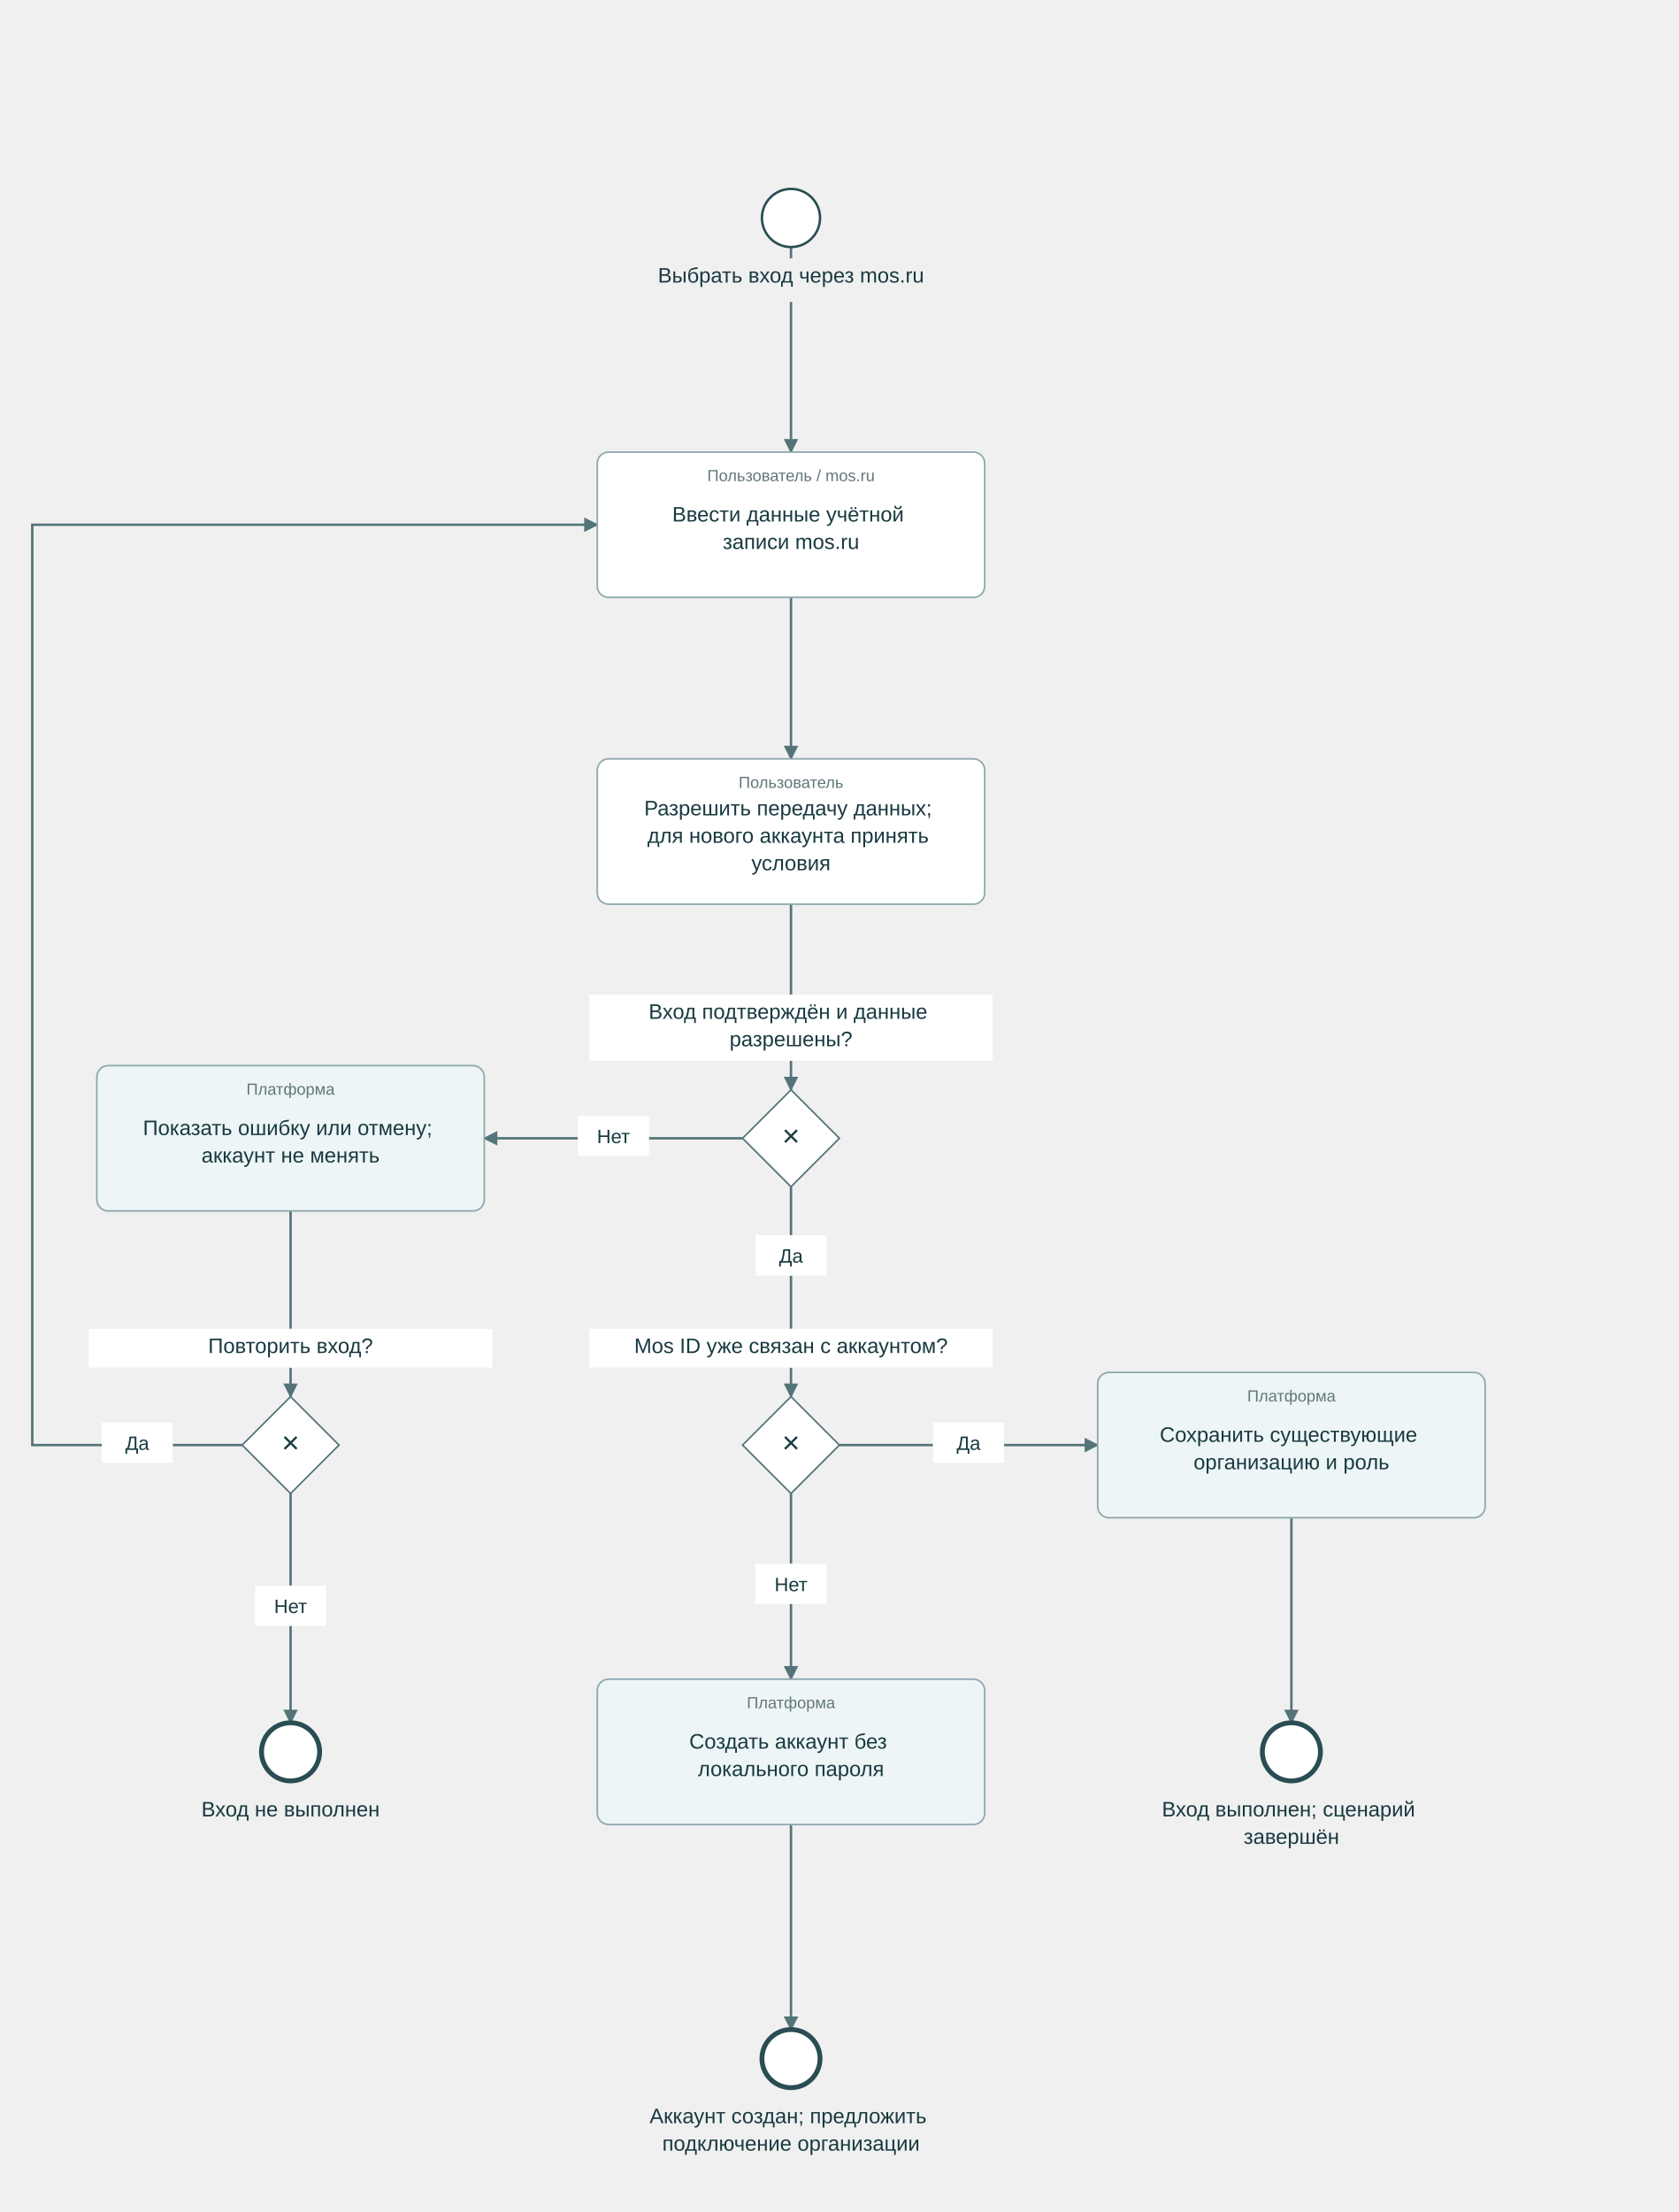
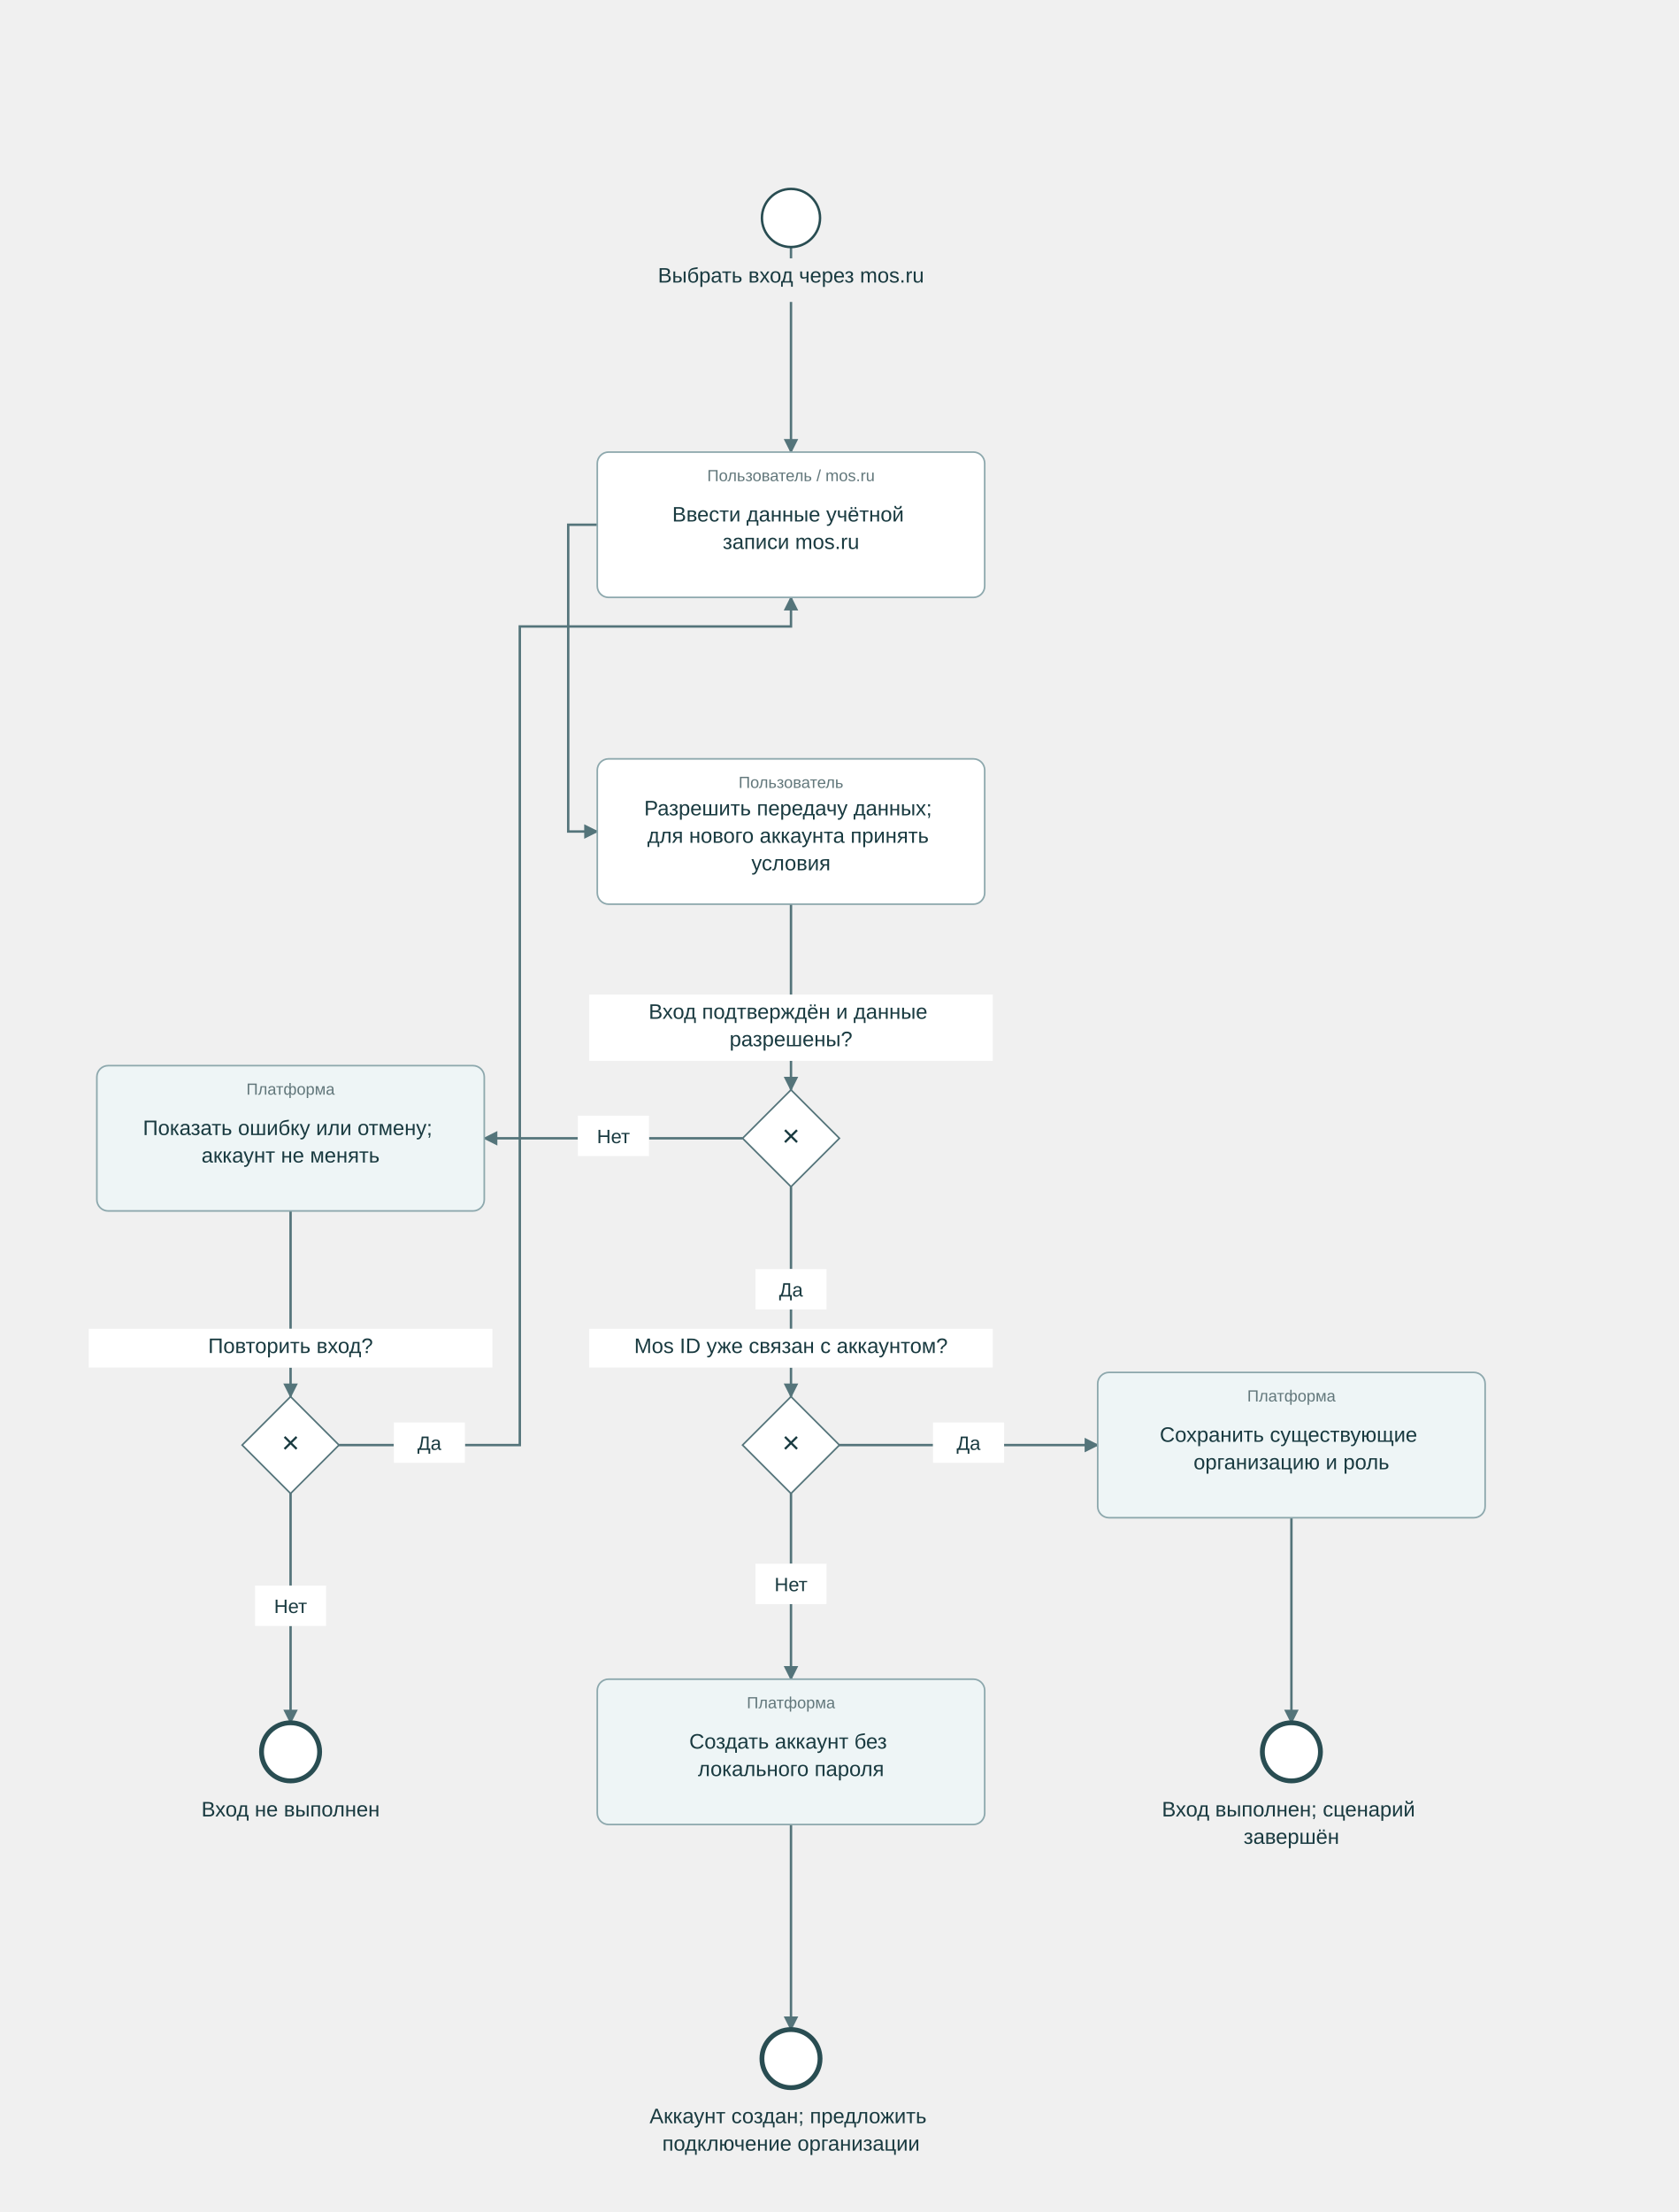
<svg xmlns="http://www.w3.org/2000/svg" viewBox="0 0 1040 1370" width="1040" height="1370" role="img" aria-labelledby="AUTH1_MOS_title" data-process="AUTH1_MOS">
  <defs>
    <marker id="AUTH1_MOS_arrow" viewBox="0 0 10 10" refX="9" refY="5" markerWidth="6" markerHeight="6" orient="auto-start-reverse">
      <path d="M0 0L10 5L0 10Z" fill="#54747a" />
    </marker>
    <mask id="AUTH1_MOS_mask">
      <rect width="1040" height="1370" fill="white" />
      <rect x="358.0" y="691.0" width="44" height="25" fill="black" />
-       <rect x="63.0" y="881.0" width="44" height="25" fill="black" />
+       <rect x="244.0" y="881.0" width="44" height="25" fill="black" />
      <rect x="158.0" y="982.0" width="44" height="25" fill="black" />
-       <rect x="468.0" y="765.0" width="44" height="25" fill="black" />
+       <rect x="468.0" y="786.0" width="44" height="25" fill="black" />
      <rect x="578.0" y="881.0" width="44" height="25" fill="black" />
      <rect x="468.0" y="968.5" width="44" height="25" fill="black" />
      <rect data-event-text-mask="start" x="370" y="160" width="240" height="27" fill="black" />
      <rect x="365" y="616" width="250" height="41" fill="black" />
      <rect x="55" y="823" width="250" height="24" fill="black" />
      <rect data-event-text-mask="cancel" x="60" y="1110" width="240" height="27" fill="black" />
      <rect x="365" y="823" width="250" height="24" fill="black" />
      <rect data-event-text-mask="entered" x="680" y="1110" width="240" height="44" fill="black" />
      <rect data-event-text-mask="registered" x="370" y="1300" width="240" height="44" fill="black" />
    </mask>
  </defs>
  <style>text{font-family:Arial,sans-serif;fill:#193a40}.role{fill:#62777b}</style>
  <g fill="none" stroke="#54747a" stroke-width="1.5" mask="url(#AUTH1_MOS_mask)">
    <polyline data-edge="0" points="490,153 490,280" marker-end="url(#AUTH1_MOS_arrow)" />
-     <polyline data-edge="1" points="490,370 490,470" marker-end="url(#AUTH1_MOS_arrow)" />
+     <polyline data-edge="1" points="370,325 352,325 352,515 370,515" marker-end="url(#AUTH1_MOS_arrow)" />
    <polyline data-edge="2" points="490,560 490,675" marker-end="url(#AUTH1_MOS_arrow)" />
    <polyline data-edge="3" points="460,705 300,705" marker-end="url(#AUTH1_MOS_arrow)" />
    <polyline data-edge="4" points="180,750 180,865" marker-end="url(#AUTH1_MOS_arrow)" />
-     <polyline data-edge="5" points="150,895 20,895 20,325 370,325" marker-end="url(#AUTH1_MOS_arrow)" />
+     <polyline data-edge="5" points="210,895 322,895 322,388 490,388 490,370" marker-end="url(#AUTH1_MOS_arrow)" />
    <polyline data-edge="6" points="180,925 180,1067" marker-end="url(#AUTH1_MOS_arrow)" />
    <polyline data-edge="7" points="490,735 490,865" marker-end="url(#AUTH1_MOS_arrow)" />
    <polyline data-edge="8" points="520,895 680,895" marker-end="url(#AUTH1_MOS_arrow)" />
    <polyline data-edge="9" points="800,940 800,1067" marker-end="url(#AUTH1_MOS_arrow)" />
    <polyline data-edge="10" points="490,925 490,1040" marker-end="url(#AUTH1_MOS_arrow)" />
    <polyline data-edge="11" points="490,1130 490,1257" marker-end="url(#AUTH1_MOS_arrow)" />
  </g>
  <g data-node="start">
    <circle cx="490" cy="135" r="18" fill="white" stroke="#294d52" stroke-width="1.5" />
    <text x="490" y="175" text-anchor="middle" font-size="13" class="">
      <tspan x="490" dy="0">Выбрать вход через mos.ru</tspan>
    </text>
  </g>
  <g data-node="provider">
    <rect x="370" y="280" width="240" height="90" rx="7" fill="#fff" stroke="#8da8ad" />
    <text x="490" y="298" text-anchor="middle" font-size="10" class="role">
      <tspan x="490" dy="0">Пользователь / mos.ru</tspan>
    </text>
    <text x="490" y="323" text-anchor="middle" font-size="13" class="">
      <tspan x="490" dy="0">Ввести данные учётной</tspan>
      <tspan x="490" dy="17">записи mos.ru</tspan>
    </text>
  </g>
  <g data-node="consent">
    <rect x="370" y="470" width="240" height="90" rx="7" fill="#fff" stroke="#8da8ad" />
    <text x="490" y="488" text-anchor="middle" font-size="10" class="role">
      <tspan x="490" dy="0">Пользователь</tspan>
    </text>
    <text x="490" y="505" text-anchor="middle" font-size="13" class="">
      <tspan x="490" dy="0">Разрешить передачу данных;</tspan>
      <tspan x="490" dy="17">для нового аккаунта принять</tspan>
      <tspan x="490" dy="17">условия</tspan>
    </text>
  </g>
  <g data-node="response">
    <rect x="365" y="616" width="250" height="41" fill="white" />
    <text x="490" y="631" text-anchor="middle" font-size="13" class="">
      <tspan x="490" dy="0">Вход подтверждён и данные</tspan>
      <tspan x="490" dy="17">разрешены?</tspan>
    </text>
    <path d="M490,675 L520,705 L490,735 L460,705Z" fill="white" stroke="#54747a" />
    <text x="490" y="710" text-anchor="middle" font-size="19" class="">
      <tspan x="490" dy="0">×</tspan>
    </text>
  </g>
  <g data-node="error">
    <rect x="60" y="660" width="240" height="90" rx="7" fill="#eef5f6" stroke="#8da8ad" />
    <text x="180" y="678" text-anchor="middle" font-size="10" class="role">
      <tspan x="180" dy="0">Платформа</tspan>
    </text>
    <text x="180" y="703" text-anchor="middle" font-size="13" class="">
      <tspan x="180" dy="0">Показать ошибку или отмену;</tspan>
      <tspan x="180" dy="17">аккаунт не менять</tspan>
    </text>
  </g>
  <g data-node="retry">
    <rect x="55" y="823" width="250" height="24" fill="white" />
    <text x="180" y="838" text-anchor="middle" font-size="13" class="">
      <tspan x="180" dy="0">Повторить вход?</tspan>
    </text>
    <path d="M180,865 L210,895 L180,925 L150,895Z" fill="white" stroke="#54747a" />
    <text x="180" y="900" text-anchor="middle" font-size="19" class="">
      <tspan x="180" dy="0">×</tspan>
    </text>
  </g>
  <g data-node="cancel">
    <circle cx="180" cy="1085" r="18" fill="white" stroke="#294d52" stroke-width="3" />
    <text x="180" y="1125" text-anchor="middle" font-size="13" class="">
      <tspan x="180" dy="0">Вход не выполнен</tspan>
    </text>
  </g>
  <g data-node="known">
    <rect x="365" y="823" width="250" height="24" fill="white" />
    <text x="490" y="838" text-anchor="middle" font-size="13" class="">
      <tspan x="490" dy="0">Mos ID уже связан с аккаунтом?</tspan>
    </text>
    <path d="M490,865 L520,895 L490,925 L460,895Z" fill="white" stroke="#54747a" />
    <text x="490" y="900" text-anchor="middle" font-size="19" class="">
      <tspan x="490" dy="0">×</tspan>
    </text>
  </g>
  <g data-node="existing">
    <rect x="680" y="850" width="240" height="90" rx="7" fill="#eef5f6" stroke="#8da8ad" />
    <text x="800" y="868" text-anchor="middle" font-size="10" class="role">
      <tspan x="800" dy="0">Платформа</tspan>
    </text>
    <text x="800" y="893" text-anchor="middle" font-size="13" class="">
      <tspan x="800" dy="0">Сохранить существующие</tspan>
      <tspan x="800" dy="17">организацию и роль</tspan>
    </text>
  </g>
  <g data-node="entered">
    <circle cx="800" cy="1085" r="18" fill="white" stroke="#294d52" stroke-width="3" />
    <text x="800" y="1125" text-anchor="middle" font-size="13" class="">
      <tspan x="800" dy="0">Вход выполнен; сценарий</tspan>
      <tspan x="800" dy="17">завершён</tspan>
    </text>
  </g>
  <g data-node="new">
    <rect x="370" y="1040" width="240" height="90" rx="7" fill="#eef5f6" stroke="#8da8ad" />
    <text x="490" y="1058" text-anchor="middle" font-size="10" class="role">
      <tspan x="490" dy="0">Платформа</tspan>
    </text>
    <text x="490" y="1083" text-anchor="middle" font-size="13" class="">
      <tspan x="490" dy="0">Создать аккаунт без</tspan>
      <tspan x="490" dy="17">локального пароля</tspan>
    </text>
  </g>
  <g data-node="registered">
    <circle cx="490" cy="1275" r="18" fill="white" stroke="#294d52" stroke-width="3" />
    <text x="490" y="1315" text-anchor="middle" font-size="13" class="">
      <tspan x="490" dy="0">Аккаунт создан; предложить</tspan>
      <tspan x="490" dy="17">подключение организации</tspan>
    </text>
  </g>
  <g data-edge-label="3">
    <rect x="358.0" y="691.0" width="44" height="25" fill="white" />
    <text x="380.0" y="708.0" text-anchor="middle" font-size="12" class="">
      <tspan x="380.0" dy="0">Нет</tspan>
    </text>
  </g>
  <g data-edge-label="5">
-     <rect x="63.0" y="881.0" width="44" height="25" fill="white" />
-     <text x="85.0" y="898.0" text-anchor="middle" font-size="12" class="">
-       <tspan x="85.0" dy="0">Да</tspan>
+     <rect x="244.0" y="881.0" width="44" height="25" fill="white" />
+     <text x="266.0" y="898.0" text-anchor="middle" font-size="12" class="">
+       <tspan x="266.0" dy="0">Да</tspan>
    </text>
  </g>
  <g data-edge-label="6">
    <rect x="158.0" y="982.0" width="44" height="25" fill="white" />
    <text x="180.0" y="999.0" text-anchor="middle" font-size="12" class="">
      <tspan x="180.0" dy="0">Нет</tspan>
    </text>
  </g>
  <g data-edge-label="7">
-     <rect x="468.0" y="765.0" width="44" height="25" fill="white" />
-     <text x="490.0" y="782.0" text-anchor="middle" font-size="12" class="">
+     <rect x="468.0" y="786.0" width="44" height="25" fill="white" />
+     <text x="490.0" y="803.0" text-anchor="middle" font-size="12" class="">
      <tspan x="490.0" dy="0">Да</tspan>
    </text>
  </g>
  <g data-edge-label="8">
    <rect x="578.0" y="881.0" width="44" height="25" fill="white" />
    <text x="600.0" y="898.0" text-anchor="middle" font-size="12" class="">
      <tspan x="600.0" dy="0">Да</tspan>
    </text>
  </g>
  <g data-edge-label="10">
    <rect x="468.0" y="968.5" width="44" height="25" fill="white" />
    <text x="490.0" y="985.5" text-anchor="middle" font-size="12" class="">
      <tspan x="490.0" dy="0">Нет</tspan>
    </text>
  </g>
</svg>
